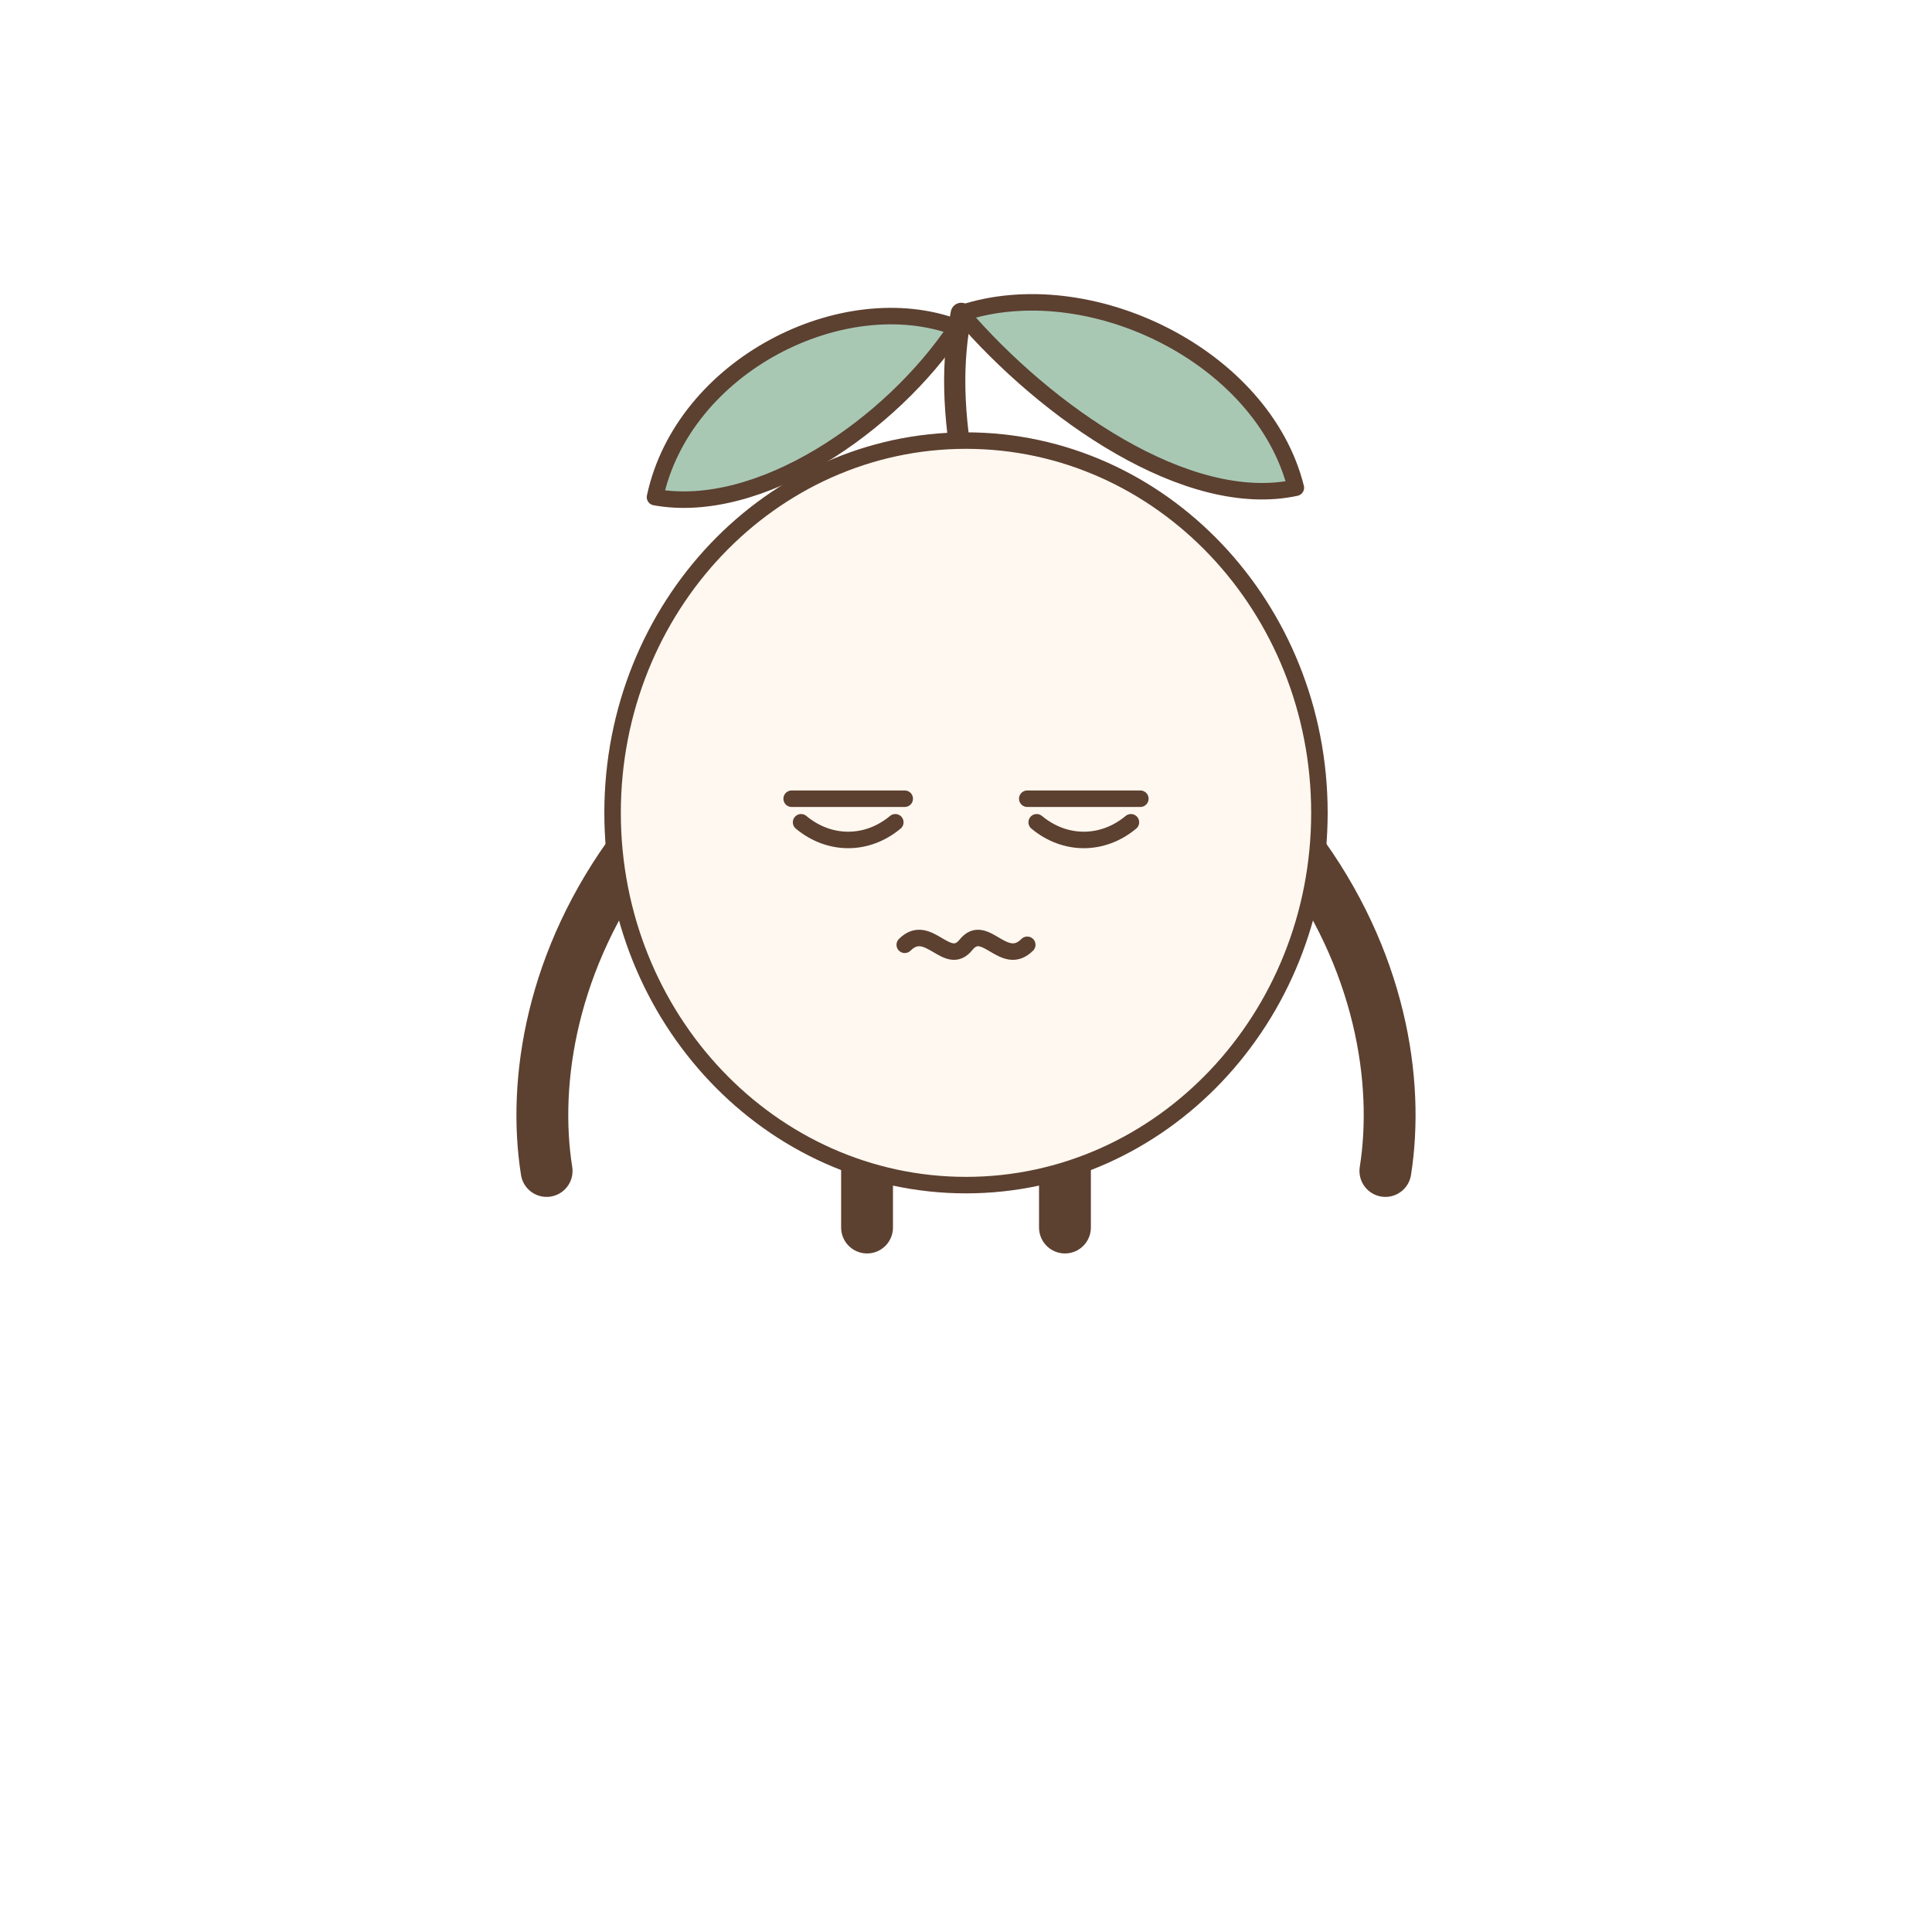
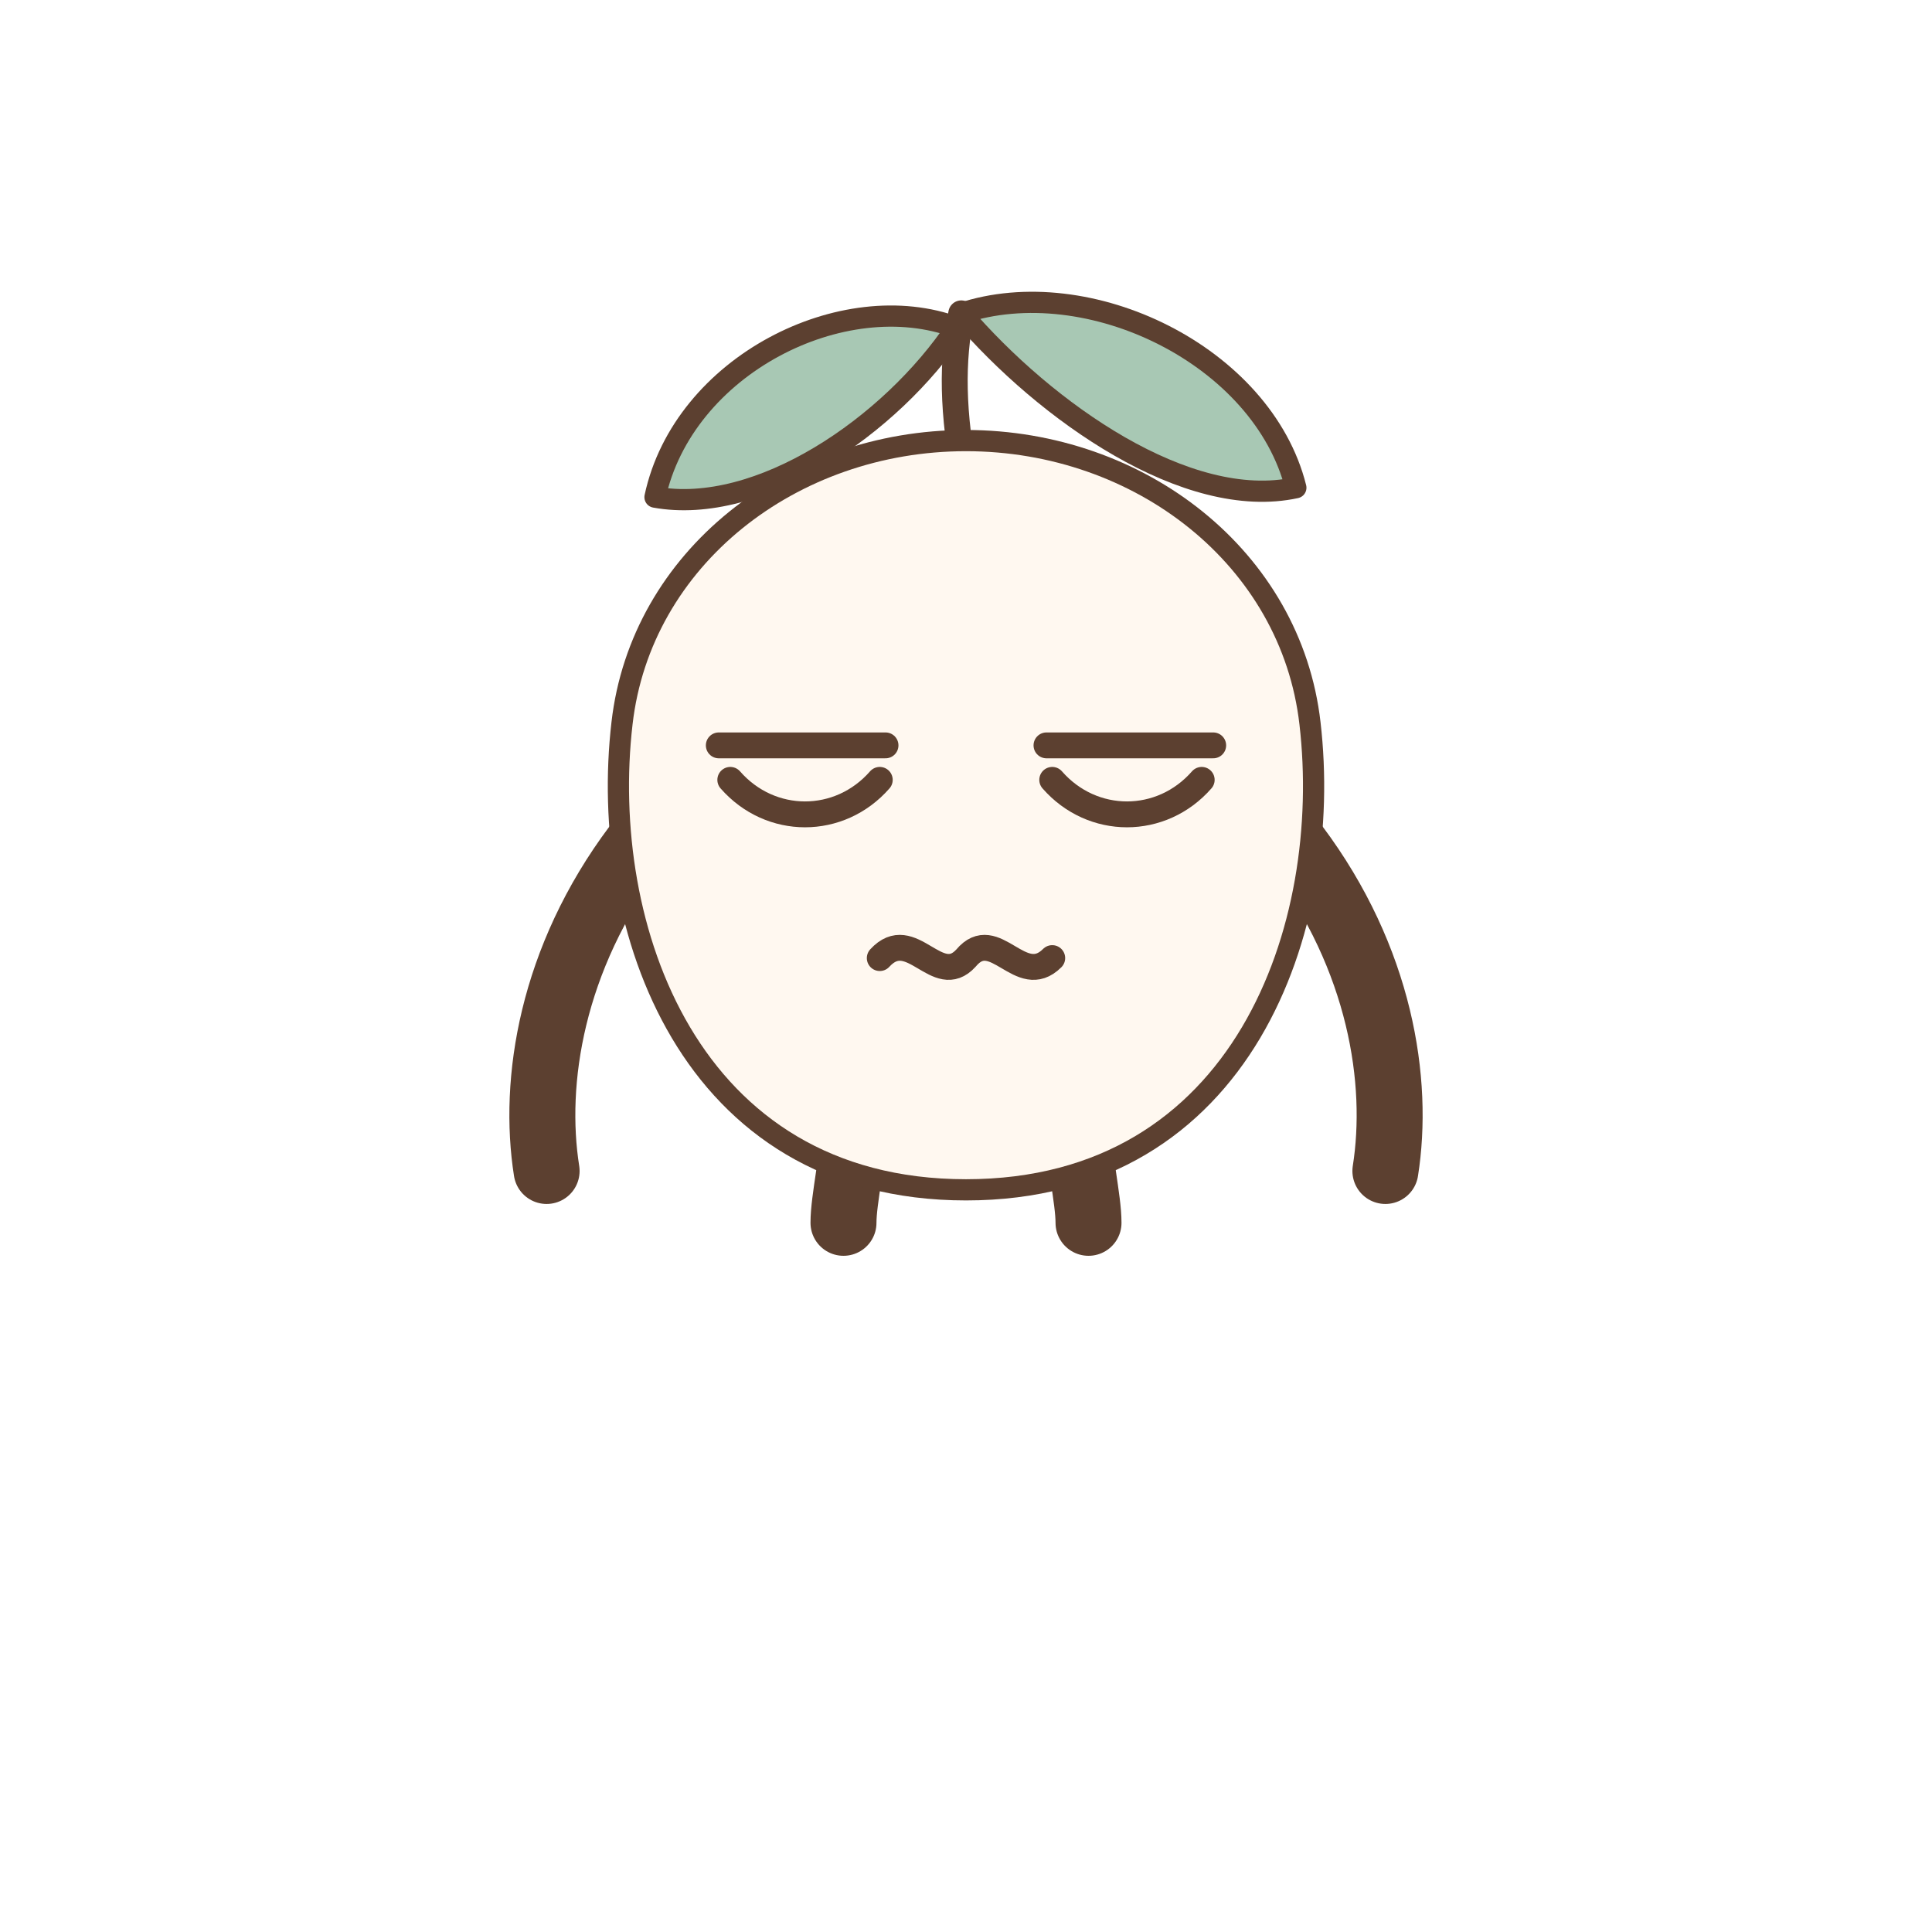
<svg xmlns="http://www.w3.org/2000/svg" viewBox="0 0 820 820" width="820" height="820">
-   <g fill="none" stroke="#5C4030" stroke-width="7" stroke-linecap="round" stroke-linejoin="round">
+   <g fill="none" stroke="#5C4030" stroke-width="9" stroke-linecap="round" stroke-linejoin="round">
    <g transform="translate(410 63) scale(1.0)">
-       <path d="M -140 296 C -176 344, -184 396, -178 434" stroke-width="22" />
-       <path d="M 140 296 C 176 344, 184 396, 178 434" stroke-width="22" />
-       <path d="M -42 392 L -42 458" stroke-width="22" />
-       <path d="M 42 392 L 42 458" stroke-width="22" />
-       <path d="M 0 142 C -6 112, -6 90, -2 70" stroke-width="9" />
+       <path d="M -140 296 C -176 344, -184 396, -178 434" stroke-width="28" />
+       <path d="M 140 296 C 176 344, 184 396, 178 434" stroke-width="28" />
+       <path d="M -46 404 C -48 430, -52 446, -52 456" stroke-width="28" />
+       <path d="M 46 404 C 48 430, 52 446, 52 456" stroke-width="28" />
+       <path d="M 0 142 C -6 112, -6 90, -2 70" stroke-width="11" />
      <path d="M -4 76 C -52 58, -120 92, -132 148 C -88 156, -32 118, -4 76 Z" fill="#A8C8B4" />
      <path d="M -2 70 C 52 52, 126 88, 140 144 C 94 154, 34 112, -2 70 Z" fill="#A8C8B4" />
-       <ellipse cx="0" cy="282" rx="150" ry="158" fill="#FFF8F0" />
-       <path d="M -74 276 L -26 276" />
-       <path d="M -70 286 C -58 296, -42 296, -30 286" />
-       <path d="M 74 276 L 26 276" />
-       <path d="M 70 286 C 58 296, 42 296, 30 286" />
-       <path d="M -26 338 C -16 328, -8 348, 0 338 C 8 328, 16 348, 26 338" />
+       <path d="M 0 124 C 74 124, 138 174, 146 244 C 156 330, 118 442, 0 442 C -118 442, -156 330, -146 244 C -138 174, -74 124, 0 124 Z" fill="#FFF8F0" />
+       <g transform="translate(0 -18) translate(0 286) scale(1.22) translate(0 -286)">
+         <path d="M -86 274 L -28 274" />
+         <path d="M -82 286 C -68 302, -44 302, -30 286" />
+         <path d="M 86 274 L 28 274" />
+         <path d="M 30 286 C 44 302, 68 302, 82 286" />
+         <path d="M -30 348 C -19 336, -10 359, 0 348 C 10 336, 19 359, 30 348" />
+       </g>
    </g>
  </g>
</svg>
